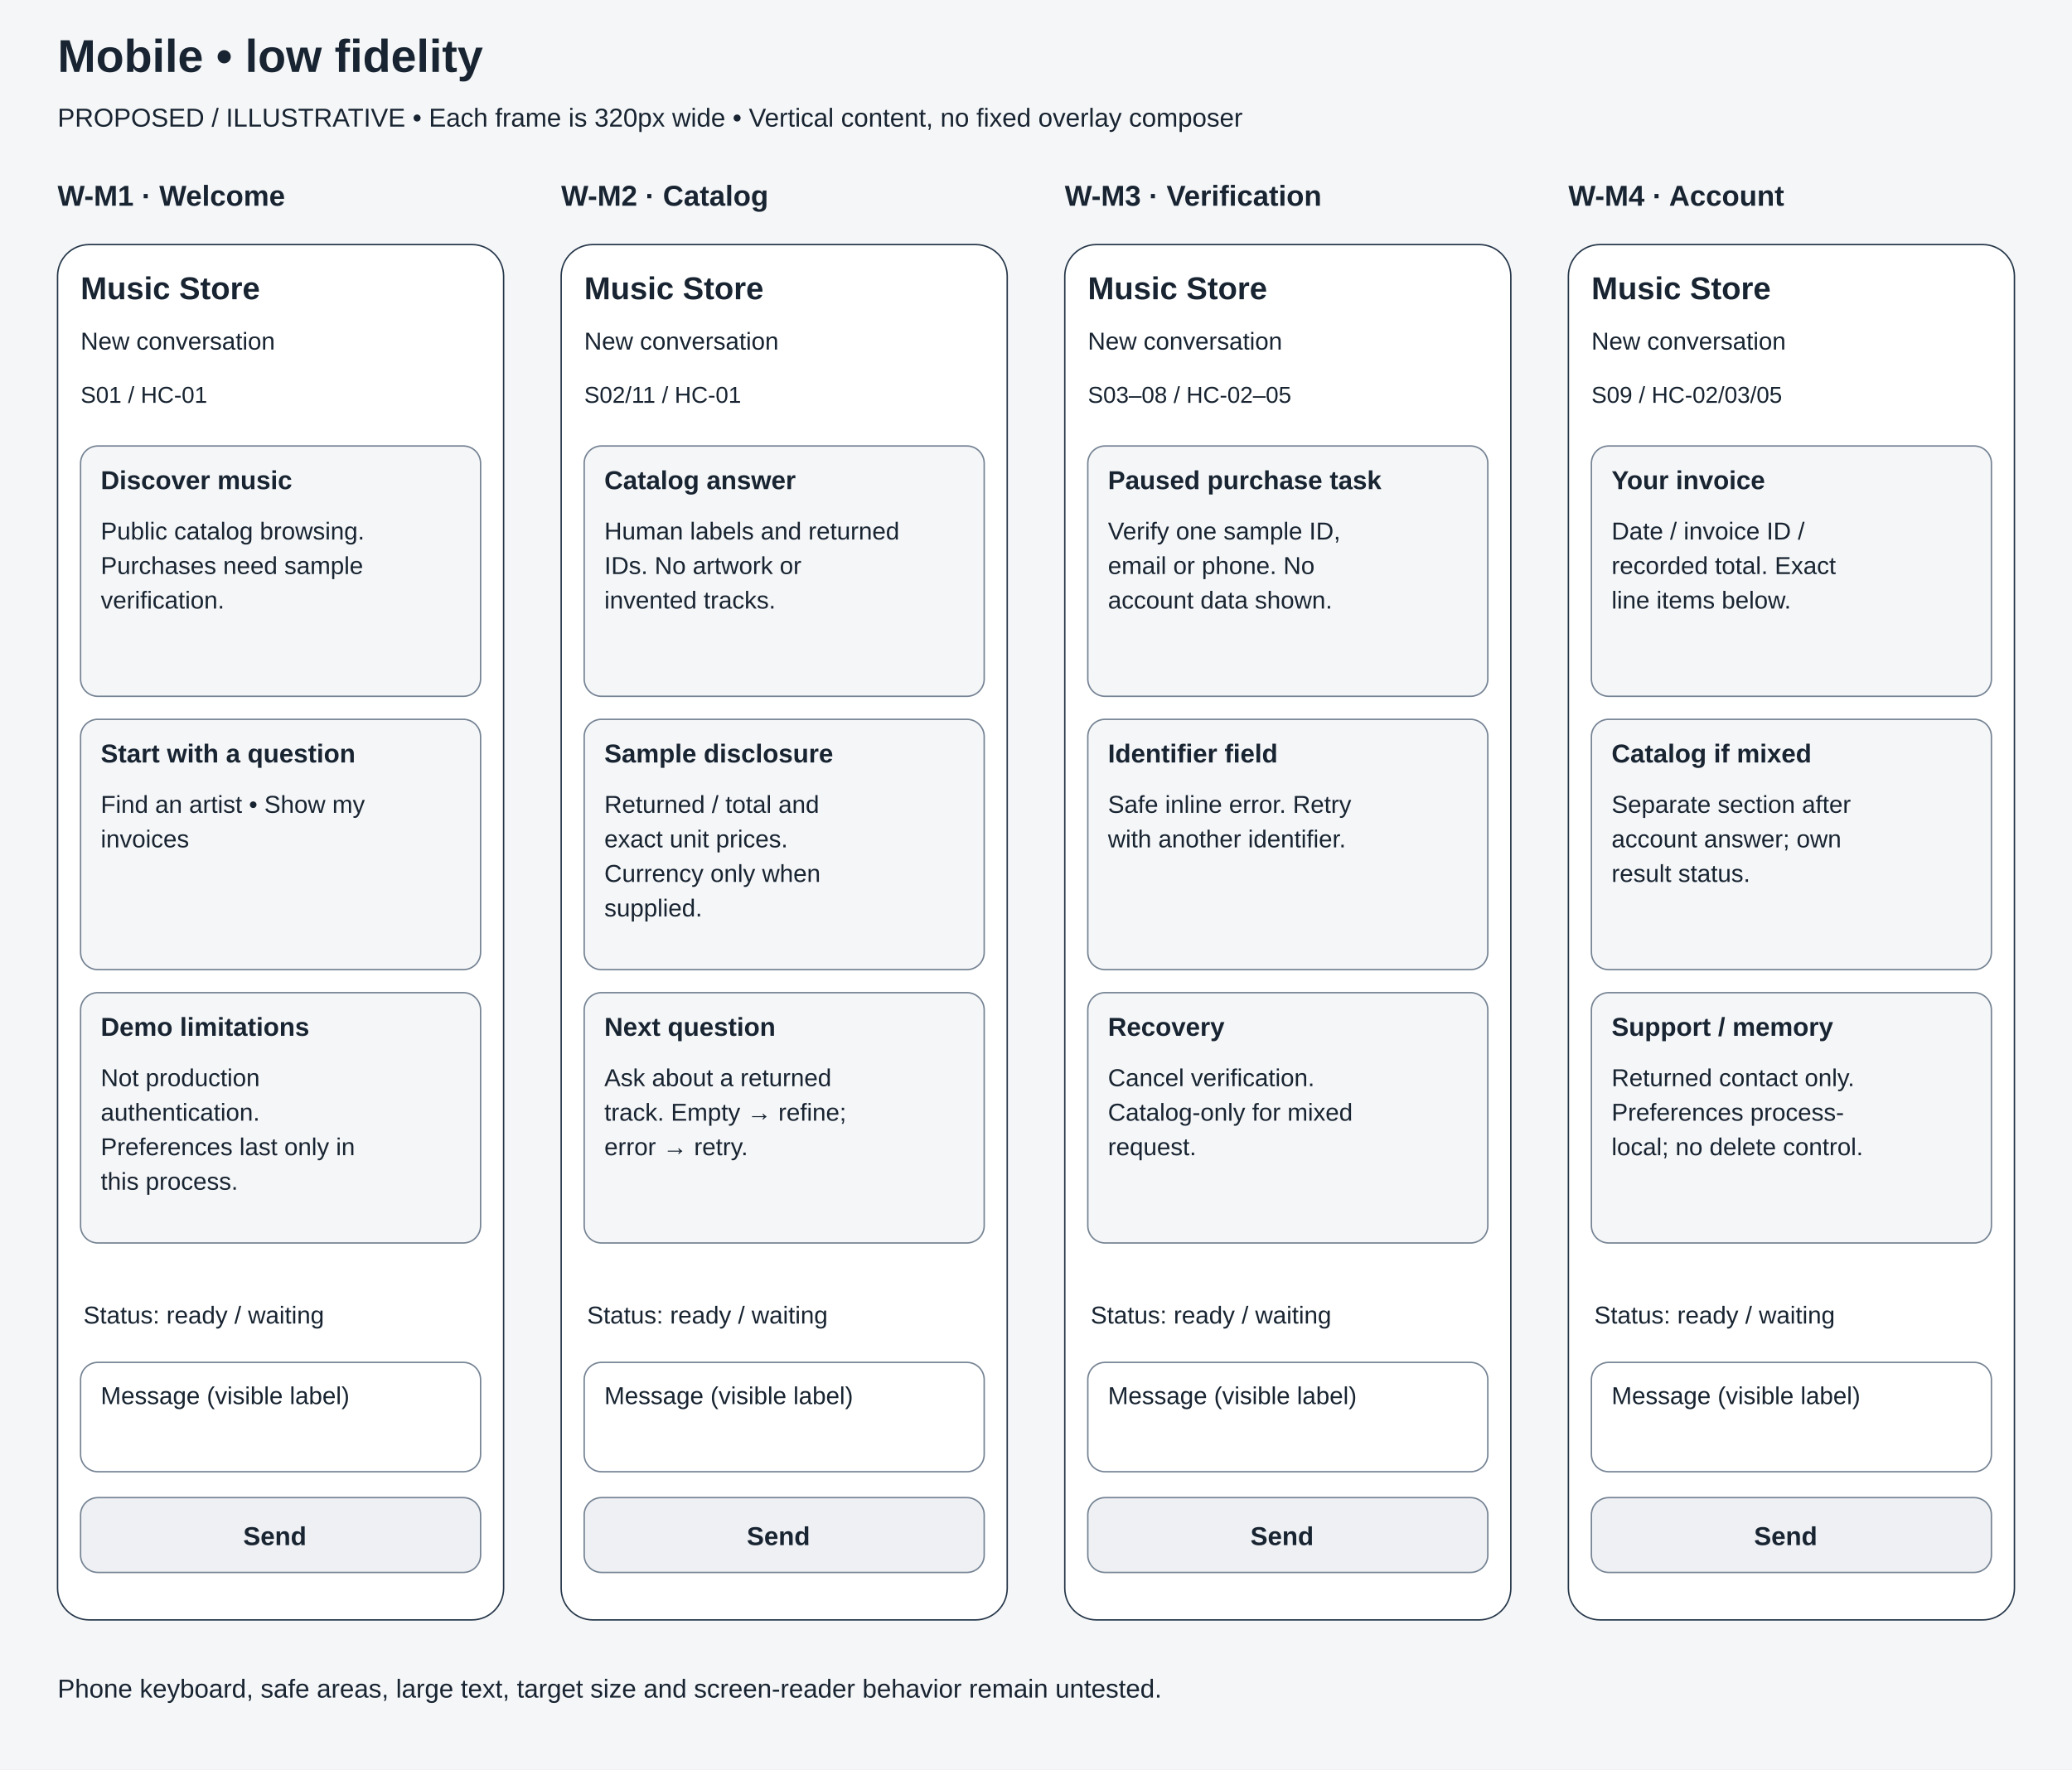
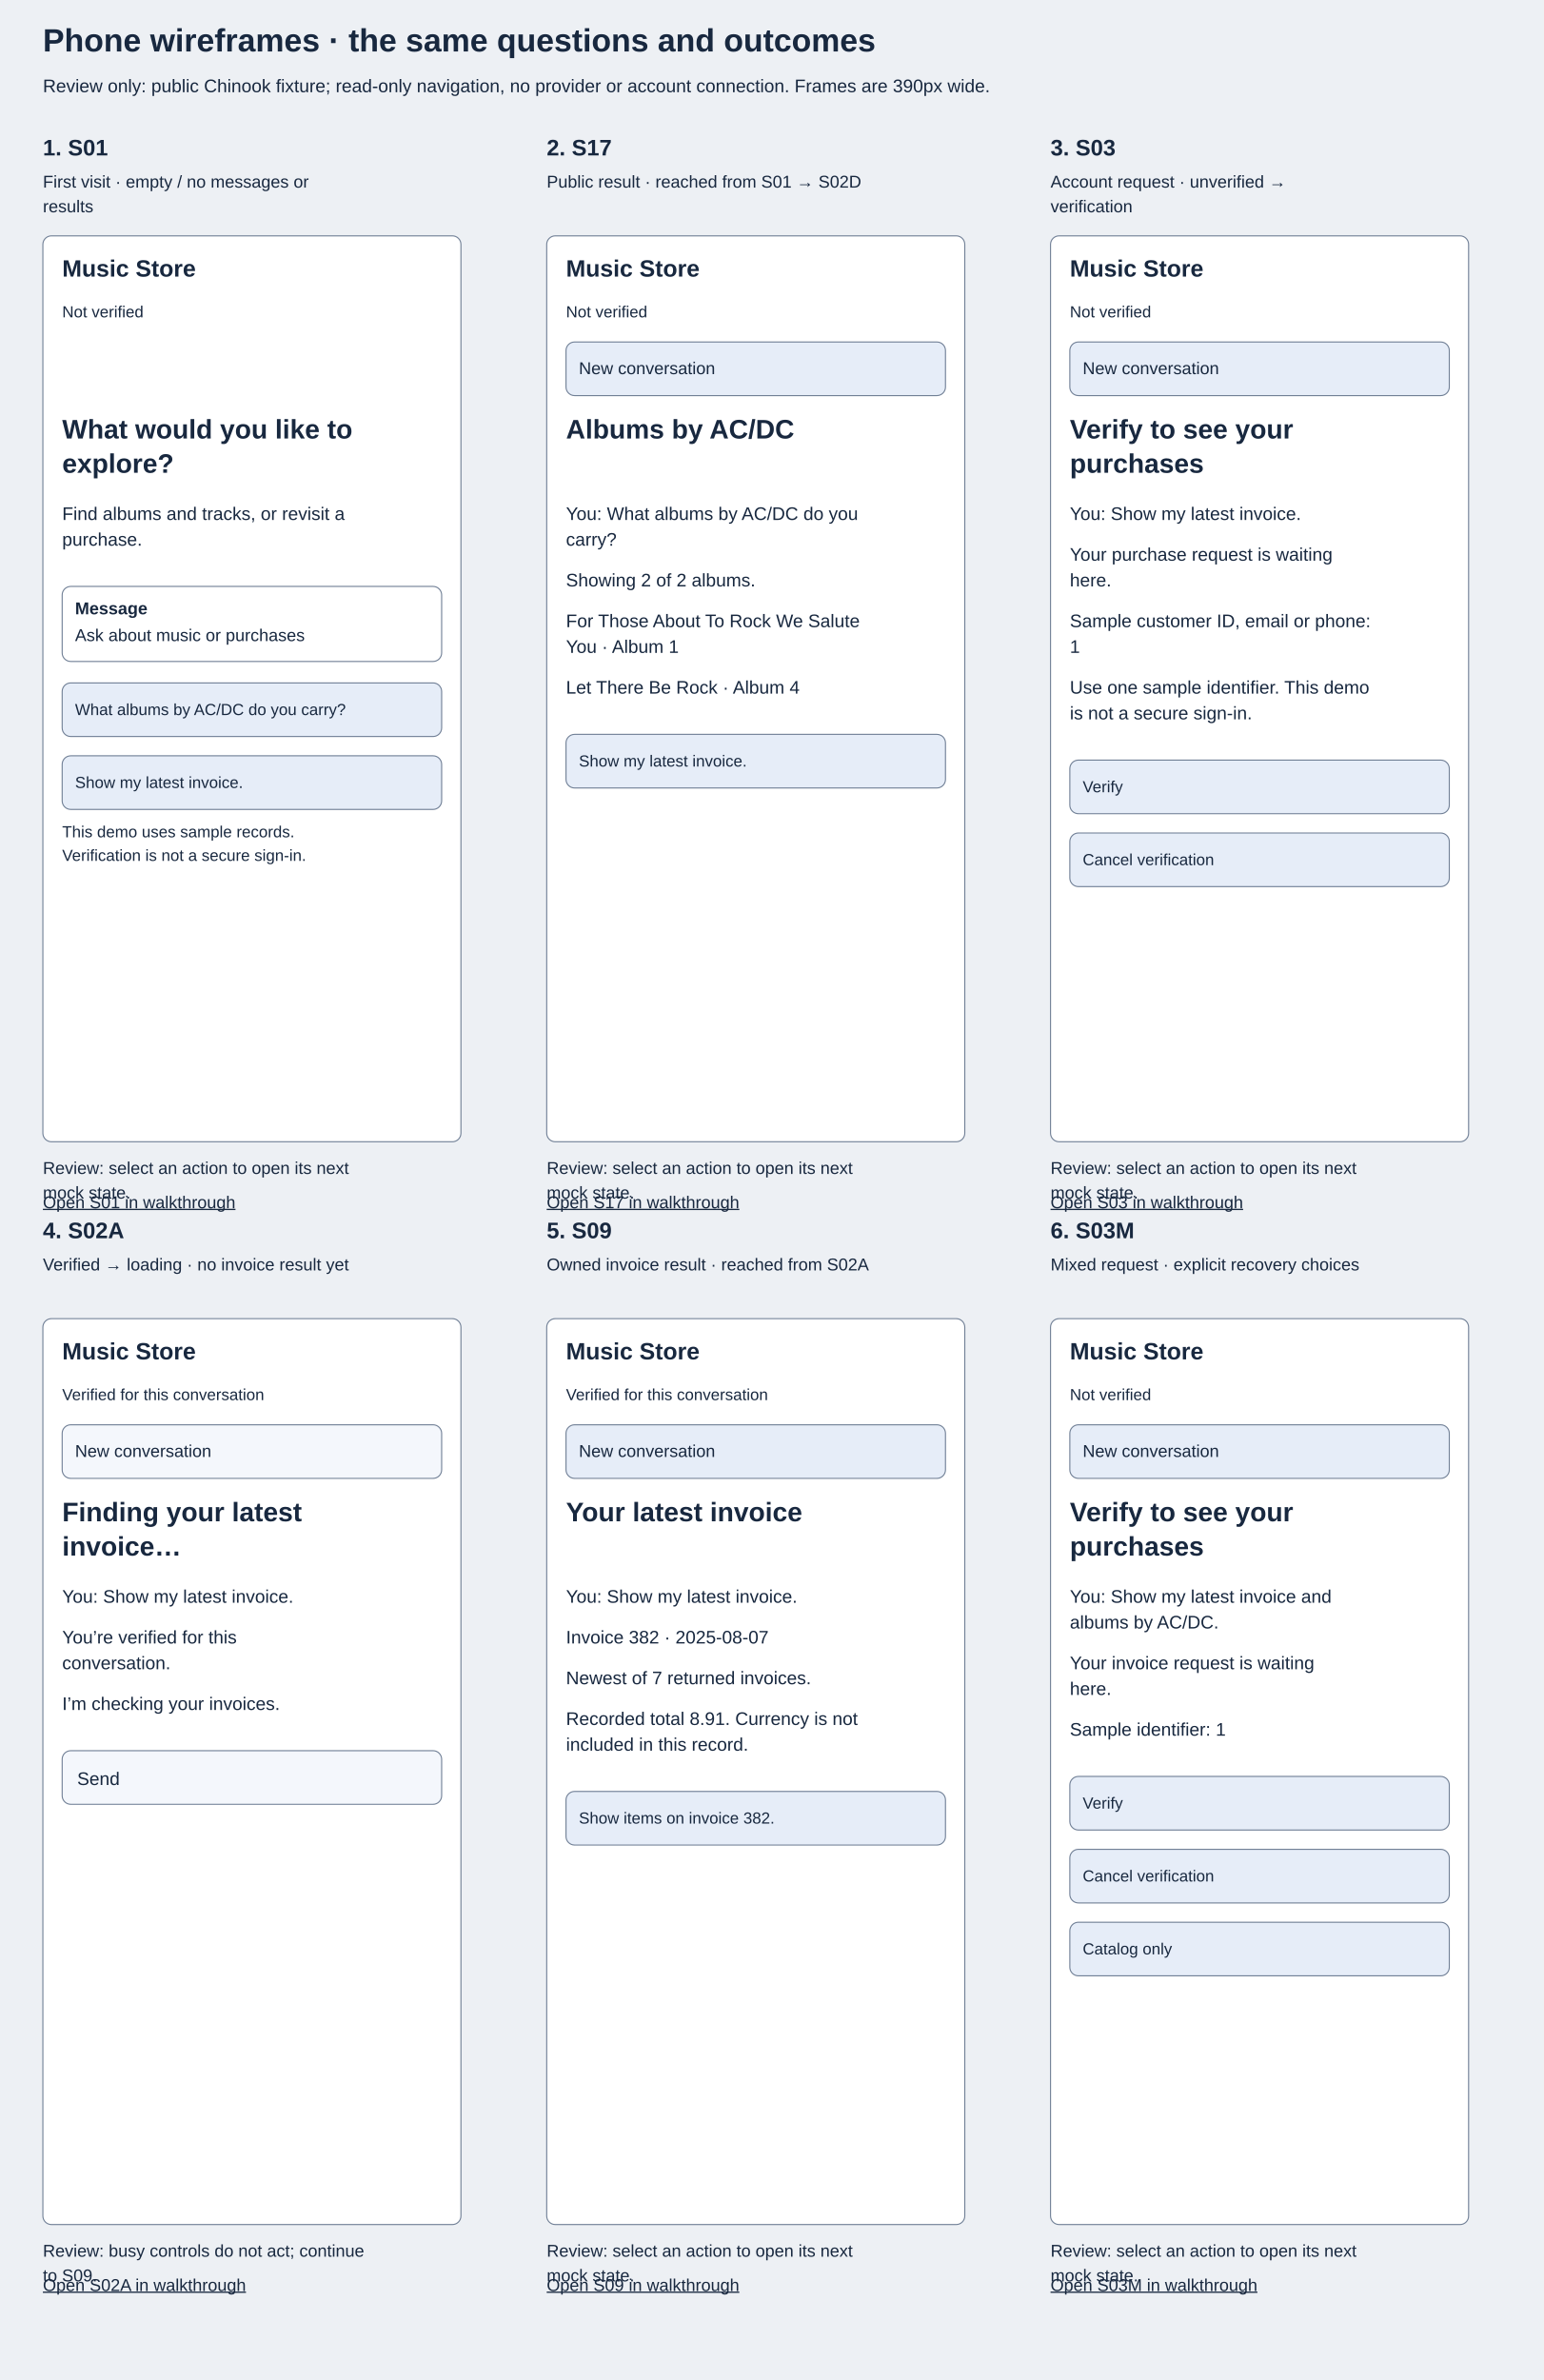
- <svg xmlns="http://www.w3.org/2000/svg" width="1440" height="1230" viewBox="0 0 1440 1230" role="img" aria-labelledby="title desc">
-   <rect width="100%" height="100%" fill="#f5f6f8" />
-   <style>text{font-family:Arial,sans-serif;fill:#182431} .h{font-weight:700} .muted{fill:#485766}</style>
-   <text x="40" y="50" font-size="32" class="h">Mobile • low fidelity</text>
-   <text x="40" y="88" font-size="18">PROPOSED / ILLUSTRATIVE • Each frame is 320px wide • Vertical content, no fixed overlay composer</text>
-   <text x="40" y="143" font-size="20" class="h">W-M1 · Welcome</text>
-   <rect x="40" y="170" width="310" height="956" rx="22" fill="#ffffff" stroke="#263749" />
-   <text x="56" y="208" font-size="22" class="h">Music Store</text>
-   <text x="56" y="243" font-size="17">New conversation</text>
-   <text x="56" y="280" font-size="16">S01 / HC-01</text>
-   <rect x="56" y="310" width="278" height="174" rx="12" fill="#f5f6f8" stroke="#758393" />
-   <text x="70" y="340" font-size="18" class="h">Discover music</text>
-   <text x="70" y="375" font-size="17">Public catalog browsing.</text>
-   <text x="70" y="399" font-size="17">Purchases need sample</text>
-   <text x="70" y="423" font-size="17">verification.</text>
-   <rect x="56" y="500" width="278" height="174" rx="12" fill="#f5f6f8" stroke="#758393" />
-   <text x="70" y="530" font-size="18" class="h">Start with a question</text>
-   <text x="70" y="565" font-size="17">Find an artist • Show my</text>
-   <text x="70" y="589" font-size="17">invoices</text>
-   <rect x="56" y="690" width="278" height="174" rx="12" fill="#f5f6f8" stroke="#758393" />
-   <text x="70" y="720" font-size="18" class="h">Demo limitations</text>
-   <text x="70" y="755" font-size="17">Not production</text>
-   <text x="70" y="779" font-size="17">authentication.</text>
-   <text x="70" y="803" font-size="17">Preferences last only in</text>
-   <text x="70" y="827" font-size="17">this process.</text>
-   <text x="58" y="920" font-size="17">Status: ready / waiting</text>
-   <rect x="56" y="947" width="278" height="76" rx="12" fill="#ffffff" stroke="#758393" />
-   <text x="70" y="976" font-size="17">Message (visible label)</text>
-   <rect x="56" y="1041" width="278" height="52" rx="12" fill="#eef0f3" stroke="#758393" />
-   <text x="169" y="1074" font-size="18" class="h">Send</text>
-   <text x="390" y="143" font-size="20" class="h">W-M2 · Catalog</text>
-   <rect x="390" y="170" width="310" height="956" rx="22" fill="#ffffff" stroke="#263749" />
-   <text x="406" y="208" font-size="22" class="h">Music Store</text>
-   <text x="406" y="243" font-size="17">New conversation</text>
-   <text x="406" y="280" font-size="16">S02/11 / HC-01</text>
-   <rect x="406" y="310" width="278" height="174" rx="12" fill="#f5f6f8" stroke="#758393" />
-   <text x="420" y="340" font-size="18" class="h">Catalog answer</text>
-   <text x="420" y="375" font-size="17">Human labels and returned</text>
-   <text x="420" y="399" font-size="17">IDs. No artwork or</text>
-   <text x="420" y="423" font-size="17">invented tracks.</text>
-   <rect x="406" y="500" width="278" height="174" rx="12" fill="#f5f6f8" stroke="#758393" />
-   <text x="420" y="530" font-size="18" class="h">Sample disclosure</text>
-   <text x="420" y="565" font-size="17">Returned / total and</text>
-   <text x="420" y="589" font-size="17">exact unit prices.</text>
-   <text x="420" y="613" font-size="17">Currency only when</text>
-   <text x="420" y="637" font-size="17">supplied.</text>
-   <rect x="406" y="690" width="278" height="174" rx="12" fill="#f5f6f8" stroke="#758393" />
-   <text x="420" y="720" font-size="18" class="h">Next question</text>
-   <text x="420" y="755" font-size="17">Ask about a returned</text>
-   <text x="420" y="779" font-size="17">track. Empty → refine;</text>
-   <text x="420" y="803" font-size="17">error → retry.</text>
-   <text x="408" y="920" font-size="17">Status: ready / waiting</text>
-   <rect x="406" y="947" width="278" height="76" rx="12" fill="#ffffff" stroke="#758393" />
-   <text x="420" y="976" font-size="17">Message (visible label)</text>
-   <rect x="406" y="1041" width="278" height="52" rx="12" fill="#eef0f3" stroke="#758393" />
-   <text x="519" y="1074" font-size="18" class="h">Send</text>
-   <text x="740" y="143" font-size="20" class="h">W-M3 · Verification</text>
-   <rect x="740" y="170" width="310" height="956" rx="22" fill="#ffffff" stroke="#263749" />
-   <text x="756" y="208" font-size="22" class="h">Music Store</text>
-   <text x="756" y="243" font-size="17">New conversation</text>
-   <text x="756" y="280" font-size="16">S03–08 / HC-02–05</text>
-   <rect x="756" y="310" width="278" height="174" rx="12" fill="#f5f6f8" stroke="#758393" />
-   <text x="770" y="340" font-size="18" class="h">Paused purchase task</text>
-   <text x="770" y="375" font-size="17">Verify one sample ID,</text>
-   <text x="770" y="399" font-size="17">email or phone. No</text>
-   <text x="770" y="423" font-size="17">account data shown.</text>
-   <rect x="756" y="500" width="278" height="174" rx="12" fill="#f5f6f8" stroke="#758393" />
-   <text x="770" y="530" font-size="18" class="h">Identifier field</text>
-   <text x="770" y="565" font-size="17">Safe inline error. Retry</text>
-   <text x="770" y="589" font-size="17">with another identifier.</text>
-   <rect x="756" y="690" width="278" height="174" rx="12" fill="#f5f6f8" stroke="#758393" />
-   <text x="770" y="720" font-size="18" class="h">Recovery</text>
-   <text x="770" y="755" font-size="17">Cancel verification.</text>
-   <text x="770" y="779" font-size="17">Catalog-only for mixed</text>
-   <text x="770" y="803" font-size="17">request.</text>
-   <text x="758" y="920" font-size="17">Status: ready / waiting</text>
-   <rect x="756" y="947" width="278" height="76" rx="12" fill="#ffffff" stroke="#758393" />
-   <text x="770" y="976" font-size="17">Message (visible label)</text>
-   <rect x="756" y="1041" width="278" height="52" rx="12" fill="#eef0f3" stroke="#758393" />
-   <text x="869" y="1074" font-size="18" class="h">Send</text>
-   <text x="1090" y="143" font-size="20" class="h">W-M4 · Account</text>
-   <rect x="1090" y="170" width="310" height="956" rx="22" fill="#ffffff" stroke="#263749" />
-   <text x="1106" y="208" font-size="22" class="h">Music Store</text>
-   <text x="1106" y="243" font-size="17">New conversation</text>
-   <text x="1106" y="280" font-size="16">S09 / HC-02/03/05</text>
-   <rect x="1106" y="310" width="278" height="174" rx="12" fill="#f5f6f8" stroke="#758393" />
-   <text x="1120" y="340" font-size="18" class="h">Your invoice</text>
-   <text x="1120" y="375" font-size="17">Date / invoice ID /</text>
-   <text x="1120" y="399" font-size="17">recorded total. Exact</text>
-   <text x="1120" y="423" font-size="17">line items below.</text>
-   <rect x="1106" y="500" width="278" height="174" rx="12" fill="#f5f6f8" stroke="#758393" />
-   <text x="1120" y="530" font-size="18" class="h">Catalog if mixed</text>
-   <text x="1120" y="565" font-size="17">Separate section after</text>
-   <text x="1120" y="589" font-size="17">account answer; own</text>
-   <text x="1120" y="613" font-size="17">result status.</text>
-   <rect x="1106" y="690" width="278" height="174" rx="12" fill="#f5f6f8" stroke="#758393" />
-   <text x="1120" y="720" font-size="18" class="h">Support / memory</text>
-   <text x="1120" y="755" font-size="17">Returned contact only.</text>
-   <text x="1120" y="779" font-size="17">Preferences process-</text>
-   <text x="1120" y="803" font-size="17">local; no delete control.</text>
-   <text x="1108" y="920" font-size="17">Status: ready / waiting</text>
-   <rect x="1106" y="947" width="278" height="76" rx="12" fill="#ffffff" stroke="#758393" />
-   <text x="1120" y="976" font-size="17">Message (visible label)</text>
-   <rect x="1106" y="1041" width="278" height="52" rx="12" fill="#eef0f3" stroke="#758393" />
-   <text x="1219" y="1074" font-size="18" class="h">Send</text>
-   <text x="40" y="1180" font-size="18">Phone keyboard, safe areas, large text, target size and screen-reader behavior remain untested.</text>
+ <svg xmlns="http://www.w3.org/2000/svg" width="1440" height="2220" viewBox="0 0 1440 2220" role="img" aria-labelledby="title desc">
+   <rect width="100%" height="100%" fill="#edf0f4" />
+   <style>text{font-family:Arial,sans-serif;fill:#18283f} .bold{font-weight:700}</style>
+   <text x="40" y="48" font-size="30" class="bold">Phone wireframes · the same questions and outcomes</text>
+   <text x="40" y="86" font-size="17">Review only: public Chinook fixture; read-only navigation, no provider or account connection. Frames are 390px wide.</text>
+   <text x="40" y="145" font-size="21" class="bold">1. S01</text>
+   <text x="40" y="175" font-size="16">First visit · empty / no messages or</text>
+   <text x="40" y="198" font-size="16">results</text>
+   <rect x="40" y="220" width="390" height="845" rx="8" fill="white" stroke="#718096" />
+   <text x="58" y="258" font-size="22" class="bold">Music Store</text>
+   <text x="58" y="296" font-size="15">Not verified</text>
+   <text x="58" y="409" font-size="25" class="bold">What would you like to</text>
+   <text x="58" y="441" font-size="25" class="bold">explore?</text>
+   <text x="58" y="485" font-size="17">Find albums and tracks, or revisit a</text>
+   <text x="58" y="509" font-size="17">purchase.</text>
+   <rect x="58" y="547" width="354" height="70" rx="8" fill="white" stroke="#718096" />
+   <text x="70" y="573" font-size="16" class="bold">Message</text>
+   <text x="70" y="598" font-size="16">Ask about music or purchases</text>
+   <a href="walkthrough.html#a-S02D">
+     <rect x="58" y="637" width="354" height="50" rx="8" fill="#e6edf8" stroke="#718096" />
+     <text x="70" y="667" font-size="15">What albums by AC/DC do you carry?</text>
+   </a>
+   <a href="walkthrough.html#a-S03">
+     <rect x="58" y="705" width="354" height="50" rx="8" fill="#e6edf8" stroke="#718096" />
+     <text x="70" y="735" font-size="15">Show my latest invoice.</text>
+   </a>
+   <text x="58" y="781" font-size="15">This demo uses sample records.</text>
+   <text x="58" y="803" font-size="15">Verification is not a secure sign-in.</text>
+   <text x="40" y="1095" font-size="16">Review: select an action to open its next</text>
+   <text x="40" y="1118" font-size="16">mock state.</text>
+   <a href="walkthrough.html#a-S01">
+     <text x="40" y="1127" font-size="16" text-decoration="underline">Open S01 in walkthrough</text>
+   </a>
+   <text x="510" y="145" font-size="21" class="bold">2. S17</text>
+   <text x="510" y="175" font-size="16">Public result · reached from S01 → S02D</text>
+   <rect x="510" y="220" width="390" height="845" rx="8" fill="white" stroke="#718096" />
+   <text x="528" y="258" font-size="22" class="bold">Music Store</text>
+   <text x="528" y="296" font-size="15">Not verified</text>
+   <a href="walkthrough.html#a-S12-S17">
+     <rect x="528" y="319" width="354" height="50" rx="8" fill="#e6edf8" stroke="#718096" />
+     <text x="540" y="349" font-size="16">New conversation</text>
+   </a>
+   <text x="528" y="409" font-size="25" class="bold">Albums by AC/DC</text>
+   <text x="528" y="485" font-size="17">You: What albums by AC/DC do you</text>
+   <text x="528" y="509" font-size="17">carry?</text>
+   <text x="528" y="547" font-size="17">Showing 2 of 2 albums.</text>
+   <text x="528" y="585" font-size="17">For Those About To Rock We Salute</text>
+   <text x="528" y="609" font-size="17">You · Album 1</text>
+   <text x="528" y="647" font-size="17">Let There Be Rock · Album 4</text>
+   <a href="walkthrough.html#a-S03">
+     <rect x="528" y="685" width="354" height="50" rx="8" fill="#e6edf8" stroke="#718096" />
+     <text x="540" y="715" font-size="15">Show my latest invoice.</text>
+   </a>
+   <text x="510" y="1095" font-size="16">Review: select an action to open its next</text>
+   <text x="510" y="1118" font-size="16">mock state.</text>
+   <a href="walkthrough.html#a-S17">
+     <text x="510" y="1127" font-size="16" text-decoration="underline">Open S17 in walkthrough</text>
+   </a>
+   <text x="980" y="145" font-size="21" class="bold">3. S03</text>
+   <text x="980" y="175" font-size="16">Account request · unverified →</text>
+   <text x="980" y="198" font-size="16">verification</text>
+   <rect x="980" y="220" width="390" height="845" rx="8" fill="white" stroke="#718096" />
+   <text x="998" y="258" font-size="22" class="bold">Music Store</text>
+   <text x="998" y="296" font-size="15">Not verified</text>
+   <a href="walkthrough.html#a-S12-S03">
+     <rect x="998" y="319" width="354" height="50" rx="8" fill="#e6edf8" stroke="#718096" />
+     <text x="1010" y="349" font-size="16">New conversation</text>
+   </a>
+   <text x="998" y="409" font-size="25" class="bold">Verify to see your</text>
+   <text x="998" y="441" font-size="25" class="bold">purchases</text>
+   <text x="998" y="485" font-size="17">You: Show my latest invoice.</text>
+   <text x="998" y="523" font-size="17">Your purchase request is waiting</text>
+   <text x="998" y="547" font-size="17">here.</text>
+   <text x="998" y="585" font-size="17">Sample customer ID, email or phone:</text>
+   <text x="998" y="609" font-size="17">1</text>
+   <text x="998" y="647" font-size="17">Use one sample identifier. This demo</text>
+   <text x="998" y="671" font-size="17">is not a secure sign-in.</text>
+   <a href="walkthrough.html#a-S02A">
+     <rect x="998" y="709" width="354" height="50" rx="8" fill="#e6edf8" stroke="#718096" />
+     <text x="1010" y="739" font-size="15">Verify</text>
+   </a>
+   <a href="walkthrough.html#a-S07">
+     <rect x="998" y="777" width="354" height="50" rx="8" fill="#e6edf8" stroke="#718096" />
+     <text x="1010" y="807" font-size="15">Cancel verification</text>
+   </a>
+   <text x="980" y="1095" font-size="16">Review: select an action to open its next</text>
+   <text x="980" y="1118" font-size="16">mock state.</text>
+   <a href="walkthrough.html#a-S03">
+     <text x="980" y="1127" font-size="16" text-decoration="underline">Open S03 in walkthrough</text>
+   </a>
+   <text x="40" y="1155" font-size="21" class="bold">4. S02A</text>
+   <text x="40" y="1185" font-size="16">Verified → loading · no invoice result yet</text>
+   <rect x="40" y="1230" width="390" height="845" rx="8" fill="white" stroke="#718096" />
+   <text x="58" y="1268" font-size="22" class="bold">Music Store</text>
+   <text x="58" y="1306" font-size="15">Verified for this conversation</text>
+   <rect x="58" y="1329" width="354" height="50" rx="8" fill="#f4f7fc" stroke="#718096" />
+   <text x="70" y="1359" font-size="16">New conversation</text>
+   <text x="58" y="1419" font-size="25" class="bold">Finding your latest</text>
+   <text x="58" y="1451" font-size="25" class="bold">invoice…</text>
+   <text x="58" y="1495" font-size="17">You: Show my latest invoice.</text>
+   <text x="58" y="1533" font-size="17">You’re verified for this</text>
+   <text x="58" y="1557" font-size="17">conversation.</text>
+   <text x="58" y="1595" font-size="17">I’m checking your invoices.</text>
+   <rect x="58" y="1633" width="354" height="50" rx="8" fill="#f4f7fc" stroke="#718096" />
+   <text x="72" y="1665" font-size="17">Send</text>
+   <text x="40" y="2105" font-size="16">Review: busy controls do not act; continue</text>
+   <text x="40" y="2128" font-size="16">to S09.</text>
+   <a href="walkthrough.html#a-S02A">
+     <text x="40" y="2137" font-size="16" text-decoration="underline">Open S02A in walkthrough</text>
+   </a>
+   <text x="510" y="1155" font-size="21" class="bold">5. S09</text>
+   <text x="510" y="1185" font-size="16">Owned invoice result · reached from S02A</text>
+   <rect x="510" y="1230" width="390" height="845" rx="8" fill="white" stroke="#718096" />
+   <text x="528" y="1268" font-size="22" class="bold">Music Store</text>
+   <text x="528" y="1306" font-size="15">Verified for this conversation</text>
+   <a href="walkthrough.html#a-S12-S09">
+     <rect x="528" y="1329" width="354" height="50" rx="8" fill="#e6edf8" stroke="#718096" />
+     <text x="540" y="1359" font-size="16">New conversation</text>
+   </a>
+   <text x="528" y="1419" font-size="25" class="bold">Your latest invoice</text>
+   <text x="528" y="1495" font-size="17">You: Show my latest invoice.</text>
+   <text x="528" y="1533" font-size="17">Invoice 382 · 2025-08-07</text>
+   <text x="528" y="1571" font-size="17">Newest of 7 returned invoices.</text>
+   <text x="528" y="1609" font-size="17">Recorded total 8.91. Currency is not</text>
+   <text x="528" y="1633" font-size="17">included in this record.</text>
+   <a href="walkthrough.html#a-S18">
+     <rect x="528" y="1671" width="354" height="50" rx="8" fill="#e6edf8" stroke="#718096" />
+     <text x="540" y="1701" font-size="15">Show items on invoice 382.</text>
+   </a>
+   <text x="510" y="2105" font-size="16">Review: select an action to open its next</text>
+   <text x="510" y="2128" font-size="16">mock state.</text>
+   <a href="walkthrough.html#a-S09">
+     <text x="510" y="2137" font-size="16" text-decoration="underline">Open S09 in walkthrough</text>
+   </a>
+   <text x="980" y="1155" font-size="21" class="bold">6. S03M</text>
+   <text x="980" y="1185" font-size="16">Mixed request · explicit recovery choices</text>
+   <rect x="980" y="1230" width="390" height="845" rx="8" fill="white" stroke="#718096" />
+   <text x="998" y="1268" font-size="22" class="bold">Music Store</text>
+   <text x="998" y="1306" font-size="15">Not verified</text>
+   <a href="walkthrough.html#a-S12-S03M">
+     <rect x="998" y="1329" width="354" height="50" rx="8" fill="#e6edf8" stroke="#718096" />
+     <text x="1010" y="1359" font-size="16">New conversation</text>
+   </a>
+   <text x="998" y="1419" font-size="25" class="bold">Verify to see your</text>
+   <text x="998" y="1451" font-size="25" class="bold">purchases</text>
+   <text x="998" y="1495" font-size="17">You: Show my latest invoice and</text>
+   <text x="998" y="1519" font-size="17">albums by AC/DC.</text>
+   <text x="998" y="1557" font-size="17">Your invoice request is waiting</text>
+   <text x="998" y="1581" font-size="17">here.</text>
+   <text x="998" y="1619" font-size="17">Sample identifier: 1</text>
+   <a href="walkthrough.html#a-S02M">
+     <rect x="998" y="1657" width="354" height="50" rx="8" fill="#e6edf8" stroke="#718096" />
+     <text x="1010" y="1687" font-size="15">Verify</text>
+   </a>
+   <a href="walkthrough.html#a-S07">
+     <rect x="998" y="1725" width="354" height="50" rx="8" fill="#e6edf8" stroke="#718096" />
+     <text x="1010" y="1755" font-size="15">Cancel verification</text>
+   </a>
+   <a href="walkthrough.html#a-S08">
+     <rect x="998" y="1793" width="354" height="50" rx="8" fill="#e6edf8" stroke="#718096" />
+     <text x="1010" y="1823" font-size="15">Catalog only</text>
+   </a>
+   <text x="980" y="2105" font-size="16">Review: select an action to open its next</text>
+   <text x="980" y="2128" font-size="16">mock state.</text>
+   <a href="walkthrough.html#a-S03M">
+     <text x="980" y="2137" font-size="16" text-decoration="underline">Open S03M in walkthrough</text>
+   </a>
</svg>
